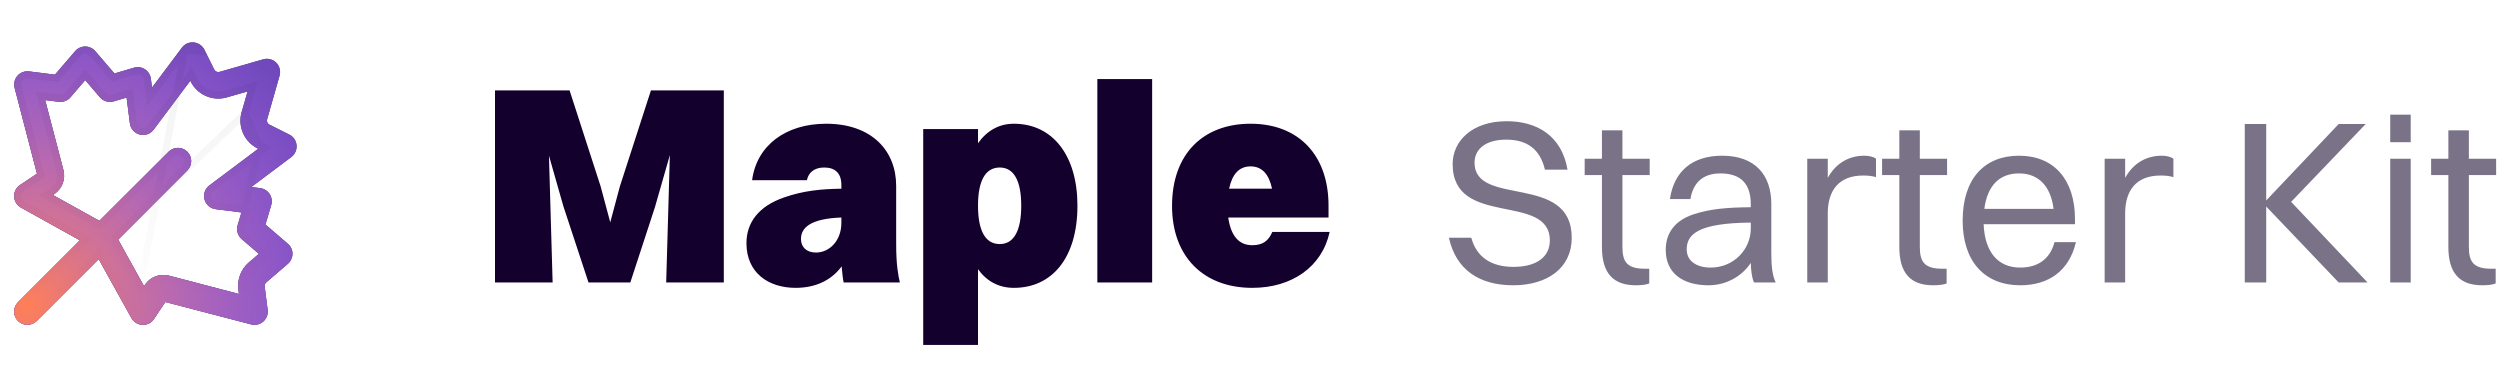
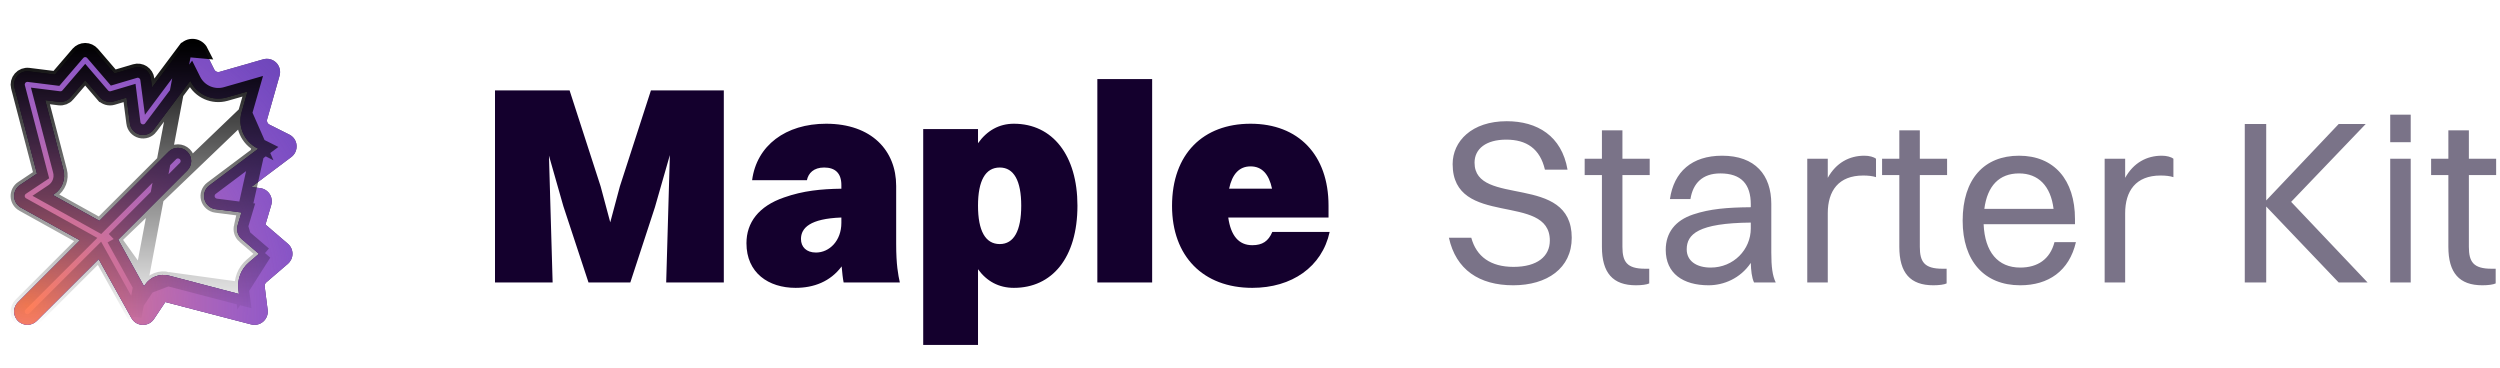
<svg xmlns="http://www.w3.org/2000/svg" width="177" height="26" viewBox="0 0 177 26" fill="none">
  <path d="M14.47 3.52C14.325 3.231 14.04 3.036 13.716 3.004C13.392 2.973 13.076 3.114 12.88 3.375L10.763 6.203L10.681 5.574C10.646 5.301 10.494 5.059 10.263 4.907C10.033 4.754 9.748 4.715 9.486 4.793L8.103 5.203L6.744 3.621C6.564 3.414 6.306 3.293 6.033 3.293C5.76 3.293 5.498 3.414 5.322 3.621L3.892 5.285L2.057 5.055C1.748 5.016 1.439 5.133 1.236 5.367C1.033 5.602 0.955 5.918 1.033 6.219L2.619 12.297L1.42 13.098C1.146 13.277 0.99 13.59 1.002 13.914C1.014 14.238 1.197 14.535 1.482 14.695L5.658 17.015L1.275 21.398C0.908 21.765 0.908 22.359 1.275 22.722C1.643 23.085 2.236 23.089 2.6 22.722L6.986 18.343L9.306 22.519C9.466 22.804 9.759 22.988 10.087 22.999C10.415 23.011 10.724 22.855 10.904 22.581L11.704 21.382L17.782 22.968C18.083 23.046 18.403 22.972 18.638 22.765C18.872 22.558 18.989 22.253 18.95 21.945L18.739 20.273C18.728 20.168 18.767 20.066 18.845 19.996L20.38 18.679C20.587 18.5 20.708 18.242 20.708 17.968C20.708 17.695 20.587 17.433 20.38 17.258L18.794 15.898L19.204 14.515C19.282 14.25 19.239 13.969 19.091 13.738C18.942 13.508 18.696 13.355 18.423 13.32L17.798 13.238L20.626 11.117C20.888 10.922 21.024 10.605 20.997 10.281C20.97 9.957 20.774 9.672 20.481 9.527L19.071 8.82C18.939 8.754 18.868 8.598 18.911 8.453L19.794 5.36C19.888 5.032 19.798 4.68 19.556 4.438C19.314 4.196 18.962 4.106 18.634 4.2L15.54 5.09C15.396 5.133 15.243 5.063 15.173 4.93L14.47 3.52ZM8.365 16.965L13.263 12.066C13.63 11.699 13.63 11.105 13.263 10.742C12.896 10.379 12.302 10.375 11.939 10.742L7.037 15.636L3.74 13.805L3.846 13.734C4.4 13.363 4.658 12.684 4.49 12.039L3.197 7.086L4.162 7.207C4.474 7.246 4.787 7.125 4.99 6.887L6.033 5.672L7.076 6.887C7.318 7.168 7.701 7.281 8.056 7.176L8.962 6.906L9.197 8.734C9.244 9.113 9.517 9.426 9.888 9.524C10.259 9.621 10.65 9.484 10.877 9.18L13.474 5.715L13.501 5.77C13.97 6.711 15.044 7.184 16.056 6.895L17.529 6.473L17.107 7.945C16.818 8.957 17.29 10.031 18.232 10.504L18.286 10.531L14.822 13.129C14.517 13.359 14.38 13.75 14.478 14.117C14.575 14.484 14.888 14.758 15.267 14.808L17.095 15.043L16.825 15.949C16.72 16.304 16.833 16.687 17.114 16.929L18.329 17.972L17.622 18.578C17.064 19.054 16.782 19.781 16.876 20.511L16.915 20.812L11.962 19.515C11.318 19.347 10.638 19.605 10.267 20.16L10.197 20.265L8.365 16.965Z" fill="#0D001D" />
  <path d="M14.47 3.52C14.325 3.231 14.04 3.036 13.716 3.004C13.392 2.973 13.076 3.114 12.88 3.375L10.763 6.203L10.681 5.574C10.646 5.301 10.494 5.059 10.263 4.907C10.033 4.754 9.748 4.715 9.486 4.793L8.103 5.203L6.744 3.621C6.564 3.414 6.306 3.293 6.033 3.293C5.76 3.293 5.498 3.414 5.322 3.621L3.892 5.285L2.057 5.055C1.748 5.016 1.439 5.133 1.236 5.367C1.033 5.602 0.955 5.918 1.033 6.219L2.619 12.297L1.42 13.098C1.146 13.277 0.99 13.59 1.002 13.914C1.014 14.238 1.197 14.535 1.482 14.695L5.658 17.015L1.275 21.398C0.908 21.765 0.908 22.359 1.275 22.722C1.643 23.085 2.236 23.089 2.6 22.722L6.986 18.343L9.306 22.519C9.466 22.804 9.759 22.988 10.087 22.999C10.415 23.011 10.724 22.855 10.904 22.581L11.704 21.382L17.782 22.968C18.083 23.046 18.403 22.972 18.638 22.765C18.872 22.558 18.989 22.253 18.95 21.945L18.739 20.273C18.728 20.168 18.767 20.066 18.845 19.996L20.38 18.679C20.587 18.5 20.708 18.242 20.708 17.968C20.708 17.695 20.587 17.433 20.38 17.258L18.794 15.898L19.204 14.515C19.282 14.25 19.239 13.969 19.091 13.738C18.942 13.508 18.696 13.355 18.423 13.32L17.798 13.238L20.626 11.117C20.888 10.922 21.024 10.605 20.997 10.281C20.97 9.957 20.774 9.672 20.481 9.527L19.071 8.82C18.939 8.754 18.868 8.598 18.911 8.453L19.794 5.36C19.888 5.032 19.798 4.68 19.556 4.438C19.314 4.196 18.962 4.106 18.634 4.2L15.54 5.09C15.396 5.133 15.243 5.063 15.173 4.93L14.47 3.52ZM8.365 16.965L13.263 12.066C13.63 11.699 13.63 11.105 13.263 10.742C12.896 10.379 12.302 10.375 11.939 10.742L7.037 15.636L3.74 13.805L3.846 13.734C4.4 13.363 4.658 12.684 4.49 12.039L3.197 7.086L4.162 7.207C4.474 7.246 4.787 7.125 4.99 6.887L6.033 5.672L7.076 6.887C7.318 7.168 7.701 7.281 8.056 7.176L8.962 6.906L9.197 8.734C9.244 9.113 9.517 9.426 9.888 9.524C10.259 9.621 10.65 9.484 10.877 9.18L13.474 5.715L13.501 5.77C13.97 6.711 15.044 7.184 16.056 6.895L17.529 6.473L17.107 7.945C16.818 8.957 17.29 10.031 18.232 10.504L18.286 10.531L14.822 13.129C14.517 13.359 14.38 13.75 14.478 14.117C14.575 14.484 14.888 14.758 15.267 14.808L17.095 15.043L16.825 15.949C16.72 16.304 16.833 16.687 17.114 16.929L18.329 17.972L17.622 18.578C17.064 19.054 16.782 19.781 16.876 20.511L16.915 20.812L11.962 19.515C11.318 19.347 10.638 19.605 10.267 20.16L10.197 20.265L8.365 16.965Z" fill="url(#paint0_radial_64_8)" />
  <path d="M14.47 3.52C14.325 3.231 14.04 3.036 13.716 3.004C13.392 2.973 13.076 3.114 12.88 3.375L10.763 6.203L10.681 5.574C10.646 5.301 10.494 5.059 10.263 4.907C10.033 4.754 9.748 4.715 9.486 4.793L8.103 5.203L6.744 3.621C6.564 3.414 6.306 3.293 6.033 3.293C5.76 3.293 5.498 3.414 5.322 3.621L3.892 5.285L2.057 5.055C1.748 5.016 1.439 5.133 1.236 5.367C1.033 5.602 0.955 5.918 1.033 6.219L2.619 12.297L1.42 13.098C1.146 13.277 0.99 13.59 1.002 13.914C1.014 14.238 1.197 14.535 1.482 14.695L5.658 17.015L1.275 21.398C0.908 21.765 0.908 22.359 1.275 22.722C1.643 23.085 2.236 23.089 2.6 22.722L6.986 18.343L9.306 22.519C9.466 22.804 9.759 22.988 10.087 22.999C10.415 23.011 10.724 22.855 10.904 22.581L11.704 21.382L17.782 22.968C18.083 23.046 18.403 22.972 18.638 22.765C18.872 22.558 18.989 22.253 18.95 21.945L18.739 20.273C18.728 20.168 18.767 20.066 18.845 19.996L20.38 18.679C20.587 18.5 20.708 18.242 20.708 17.968C20.708 17.695 20.587 17.433 20.38 17.258L18.794 15.898L19.204 14.515C19.282 14.25 19.239 13.969 19.091 13.738C18.942 13.508 18.696 13.355 18.423 13.32L17.798 13.238L20.626 11.117C20.888 10.922 21.024 10.605 20.997 10.281C20.97 9.957 20.774 9.672 20.481 9.527L19.071 8.82C18.939 8.754 18.868 8.598 18.911 8.453L19.794 5.36C19.888 5.032 19.798 4.68 19.556 4.438C19.314 4.196 18.962 4.106 18.634 4.2L15.54 5.09C15.396 5.133 15.243 5.063 15.173 4.93L14.47 3.52ZM8.365 16.965L13.263 12.066C13.63 11.699 13.63 11.105 13.263 10.742C12.896 10.379 12.302 10.375 11.939 10.742L7.037 15.636L3.74 13.805L3.846 13.734C4.4 13.363 4.658 12.684 4.49 12.039L3.197 7.086L4.162 7.207C4.474 7.246 4.787 7.125 4.99 6.887L6.033 5.672L7.076 6.887C7.318 7.168 7.701 7.281 8.056 7.176L8.962 6.906L9.197 8.734C9.244 9.113 9.517 9.426 9.888 9.524C10.259 9.621 10.65 9.484 10.877 9.18L13.474 5.715L13.501 5.77C13.97 6.711 15.044 7.184 16.056 6.895L17.529 6.473L17.107 7.945C16.818 8.957 17.29 10.031 18.232 10.504L18.286 10.531L14.822 13.129C14.517 13.359 14.38 13.75 14.478 14.117C14.575 14.484 14.888 14.758 15.267 14.808L17.095 15.043L16.825 15.949C16.72 16.304 16.833 16.687 17.114 16.929L18.329 17.972L17.622 18.578C17.064 19.054 16.782 19.781 16.876 20.511L16.915 20.812L11.962 19.515C11.318 19.347 10.638 19.605 10.267 20.16L10.197 20.265L8.365 16.965Z" fill="url(#paint1_radial_64_8)" />
-   <path d="M13.081 3.525L13.08 3.525L10.963 6.353L10.595 6.845L10.515 6.236L10.433 5.607L10.433 5.606C10.407 5.406 10.296 5.228 10.125 5.115C9.958 5.005 9.75 4.975 9.557 5.033L9.557 5.033L8.174 5.443L8.019 5.489L7.914 5.366L6.555 3.785C6.555 3.785 6.555 3.785 6.555 3.785C6.421 3.631 6.231 3.543 6.033 3.543C5.833 3.543 5.641 3.632 5.513 3.783L5.512 3.784L5.512 3.784L4.082 5.448L3.995 5.55L3.861 5.533L2.025 5.303L2.025 5.303C1.799 5.274 1.573 5.36 1.425 5.531C1.274 5.705 1.218 5.937 1.275 6.156C1.275 6.156 1.275 6.156 1.275 6.156L2.861 12.234L2.906 12.406L2.758 12.505L1.559 13.305L1.557 13.306C1.359 13.437 1.243 13.666 1.252 13.905C1.26 14.14 1.394 14.358 1.604 14.477C1.605 14.477 1.605 14.477 1.605 14.477L5.779 16.797L6.069 16.958L5.835 17.192L1.452 21.575C1.182 21.845 1.183 22.279 1.451 22.544C1.723 22.813 2.158 22.813 2.422 22.546L2.423 22.545L6.809 18.166L7.044 17.933L7.205 18.222L9.524 22.396C9.524 22.397 9.524 22.397 9.524 22.397L13.081 3.525ZM13.081 3.525C13.224 3.333 13.455 3.23 13.692 3.253C13.931 3.276 14.14 3.42 14.246 3.631L13.081 3.525ZM8.055 16.921L8.188 16.788L13.086 11.89C13.356 11.62 13.355 11.185 13.087 10.92C12.816 10.651 12.38 10.652 12.117 10.918L12.116 10.919L7.213 15.813L7.08 15.947L6.915 15.855L3.619 14.023L3.26 13.824L3.601 13.597L3.707 13.526C4.173 13.214 4.389 12.644 4.248 12.102L2.955 7.149L2.862 6.792L3.228 6.838L4.193 6.959C4.193 6.959 4.193 6.959 4.193 6.959C4.422 6.988 4.652 6.899 4.8 6.725L4.8 6.724L5.843 5.509L6.033 5.288L6.223 5.509L7.265 6.724C7.265 6.724 7.265 6.724 7.266 6.724C7.444 6.931 7.725 7.014 7.985 6.936C7.985 6.936 7.985 6.936 7.985 6.936L8.891 6.667L9.173 6.583L9.21 6.875L9.445 8.703L9.445 8.704C9.479 8.981 9.679 9.21 9.952 9.282C10.225 9.354 10.511 9.253 10.676 9.031L10.676 9.03L13.274 5.565L13.517 5.241L13.698 5.603L13.725 5.658L13.725 5.658C14.14 6.492 15.091 6.91 15.987 6.654L17.46 6.233L17.893 6.108L17.769 6.542L17.347 8.014L8.055 16.921ZM8.055 16.921L8.146 17.086L9.978 20.387L10.177 20.745L10.405 20.404L10.475 20.299M8.055 16.921L10.475 20.299M10.475 20.299L10.475 20.298C10.787 19.832 11.358 19.616 11.899 19.757L10.475 20.299ZM18.344 10.28L18.398 10.308L18.76 10.489L18.436 10.731L14.972 13.328C14.972 13.328 14.972 13.328 14.972 13.328C14.748 13.498 14.648 13.785 14.719 14.053C14.791 14.321 15.02 14.523 15.299 14.56C15.3 14.56 15.3 14.561 15.3 14.561L17.127 14.795L17.418 14.832L17.334 15.114L17.065 16.02L18.344 10.28ZM18.344 10.28C17.509 9.862 17.091 8.91 17.347 8.014L18.344 10.28ZM18.713 17.973L18.492 18.162L17.785 18.768L17.785 18.768C17.29 19.19 17.041 19.832 17.124 20.479L18.713 17.973ZM18.713 17.973L18.492 17.783M18.713 17.973L18.492 17.783M18.492 17.783L17.278 16.74C17.277 16.74 17.277 16.74 17.277 16.74M18.492 17.783L17.277 16.74M17.277 16.74C17.07 16.561 16.988 16.281 17.065 16.02L17.277 16.74ZM11.899 19.757L16.852 21.054L17.211 21.148L17.163 20.78L17.124 20.479L11.899 19.757Z" stroke="url(#paint2_linear_64_8)" stroke-opacity="0.05" stroke-width="0.5" />
+   <path d="M13.081 3.525L13.08 3.525L10.963 6.353L10.595 6.845L10.515 6.236L10.433 5.607L10.433 5.606C10.407 5.406 10.296 5.228 10.125 5.115C9.958 5.005 9.75 4.975 9.557 5.033L9.557 5.033L8.174 5.443L8.019 5.489L7.914 5.366L6.555 3.785C6.555 3.785 6.555 3.785 6.555 3.785C6.421 3.631 6.231 3.543 6.033 3.543C5.833 3.543 5.641 3.632 5.513 3.783L5.512 3.784L5.512 3.784L4.082 5.448L3.995 5.55L3.861 5.533L2.025 5.303L2.025 5.303C1.799 5.274 1.573 5.36 1.425 5.531C1.274 5.705 1.218 5.937 1.275 6.156C1.275 6.156 1.275 6.156 1.275 6.156L2.861 12.234L2.906 12.406L2.758 12.505L1.559 13.305L1.557 13.306C1.359 13.437 1.243 13.666 1.252 13.905C1.26 14.14 1.394 14.358 1.604 14.477C1.605 14.477 1.605 14.477 1.605 14.477L5.779 16.797L6.069 16.958L5.835 17.192L1.452 21.575C1.182 21.845 1.183 22.279 1.451 22.544C1.723 22.813 2.158 22.813 2.422 22.546L2.423 22.545L6.809 18.166L7.044 17.933L7.205 18.222L9.524 22.396C9.524 22.397 9.524 22.397 9.524 22.397L13.081 3.525ZM13.081 3.525C13.224 3.333 13.455 3.23 13.692 3.253C13.931 3.276 14.14 3.42 14.246 3.631L13.081 3.525ZM8.055 16.921L8.188 16.788L13.086 11.89C13.356 11.62 13.355 11.185 13.087 10.92C12.816 10.651 12.38 10.652 12.117 10.918L12.116 10.919L7.213 15.813L7.08 15.947L6.915 15.855L3.619 14.023L3.26 13.824L3.601 13.597L3.707 13.526C4.173 13.214 4.389 12.644 4.248 12.102L2.955 7.149L2.862 6.792L3.228 6.838L4.193 6.959C4.193 6.959 4.193 6.959 4.193 6.959C4.422 6.988 4.652 6.899 4.8 6.725L4.8 6.724L5.843 5.509L6.033 5.288L6.223 5.509L7.265 6.724C7.265 6.724 7.265 6.724 7.266 6.724C7.444 6.931 7.725 7.014 7.985 6.936C7.985 6.936 7.985 6.936 7.985 6.936L8.891 6.667L9.173 6.583L9.21 6.875L9.445 8.703L9.445 8.704C9.479 8.981 9.679 9.21 9.952 9.282C10.225 9.354 10.511 9.253 10.676 9.031L10.676 9.03L13.274 5.565L13.517 5.241L13.698 5.603L13.725 5.658L13.725 5.658C14.14 6.492 15.091 6.91 15.987 6.654L17.46 6.233L17.893 6.108L17.769 6.542L17.347 8.014L8.055 16.921ZM8.055 16.921L8.146 17.086L9.978 20.387L10.177 20.745L10.405 20.404L10.475 20.299M8.055 16.921L10.475 20.299M10.475 20.299L10.475 20.298C10.787 19.832 11.358 19.616 11.899 19.757L10.475 20.299ZM18.344 10.28L18.398 10.308L18.76 10.489L18.436 10.731L14.972 13.328C14.972 13.328 14.972 13.328 14.972 13.328C14.748 13.498 14.648 13.785 14.719 14.053C14.791 14.321 15.02 14.523 15.299 14.56C15.3 14.56 15.3 14.561 15.3 14.561L17.127 14.795L17.418 14.832L17.334 15.114L17.065 16.02L18.344 10.28ZM18.344 10.28C17.509 9.862 17.091 8.91 17.347 8.014L18.344 10.28ZM18.713 17.973L18.492 18.162L17.785 18.768L17.785 18.768C17.29 19.19 17.041 19.832 17.124 20.479L18.713 17.973ZM18.713 17.973L18.492 17.783M18.713 17.973L18.492 17.783M18.492 17.783L17.278 16.74C17.277 16.74 17.277 16.74 17.277 16.74M18.492 17.783L17.277 16.74M17.277 16.74C17.07 16.561 16.988 16.281 17.065 16.02L17.277 16.74ZM11.899 19.757L16.852 21.054L17.211 21.148L17.163 20.78L17.124 20.479L11.899 19.757Z" stroke="url(#paint2_linear_64_8)" strokeOpacity="0.05" strokeWidth="0.5" />
  <path d="M35.046 20V6.4H40.326L42.526 13.2L43.206 15.74L43.886 13.2L46.086 6.4H51.246V20H47.166L47.426 10.98L46.366 14.68L44.626 20H41.666L39.886 14.6L38.866 11.02L39.126 20H35.046ZM57.129 12.76H53.249C53.569 10.3 55.629 8.76 58.489 8.76C61.709 8.76 63.449 10.66 63.449 13.16V17.26C63.449 18.76 63.589 19.46 63.709 20H59.729C59.669 19.7 59.629 19.32 59.589 18.86C58.789 19.94 57.609 20.38 56.329 20.38C54.409 20.38 52.849 19.32 52.849 17.22C52.849 15.76 53.709 14.6 55.509 13.98C56.869 13.5 58.149 13.38 59.569 13.36V13.1C59.569 12.26 59.129 11.86 58.349 11.86C57.609 11.86 57.229 12.26 57.129 12.76ZM56.709 16.92C56.709 17.48 57.089 17.88 57.769 17.88C58.729 17.88 59.569 17.04 59.569 15.78V15.4C57.349 15.48 56.709 16.14 56.709 16.92ZM69.243 24.42H65.363V9.14H69.243V10.14C69.883 9.24 70.743 8.76 71.783 8.76C74.523 8.76 76.283 11 76.283 14.56C76.283 18.26 74.483 20.38 71.783 20.38C70.723 20.38 69.863 19.92 69.243 19.06V24.42ZM70.783 11.86C69.763 11.86 69.243 12.8 69.243 14.56C69.243 16.34 69.763 17.28 70.783 17.28C71.783 17.28 72.303 16.34 72.303 14.56C72.303 12.8 71.783 11.86 70.783 11.86ZM77.692 20V5.6H81.572V20H77.692ZM94.14 16.42C93.6 18.9 91.46 20.38 88.66 20.38C85.18 20.38 82.98 18.14 82.98 14.58C82.98 10.88 85.2 8.76 88.54 8.76C91.92 8.76 94.06 10.96 94.06 14.56V15.4H86.96C87.14 16.68 87.7 17.36 88.66 17.36C89.38 17.36 89.8 17.08 90.08 16.42H94.14ZM88.54 11.78C87.74 11.78 87.24 12.32 87.02 13.36H90.06C89.84 12.32 89.34 11.78 88.54 11.78Z" fill="#14002D" />
  <path d="M104.398 11.519C104.398 14.687 111.279 12.229 111.279 16.832C111.279 18.994 109.53 20.198 107.137 20.198C104.728 20.198 103.078 19.093 102.583 16.832H104.167C104.53 18.169 105.537 18.895 107.154 18.895C108.837 18.895 109.728 18.152 109.728 17.03C109.728 13.598 102.847 16.155 102.847 11.618C102.847 10.001 104.2 8.582 106.675 8.582C108.837 8.582 110.569 9.621 110.982 12.014H109.381C109.035 10.529 108.078 9.886 106.642 9.886C105.223 9.886 104.398 10.529 104.398 11.519ZM113.416 17.476V12.393H112.195V11.239H113.416V9.226H114.868V11.239H116.799V12.393H114.868V17.476C114.868 18.532 115.182 19.026 116.469 19.026H116.766V20.066C116.601 20.148 116.238 20.198 115.825 20.198C114.192 20.198 113.416 19.323 113.416 17.476ZM119.683 14.093H118.231C118.511 12.162 119.782 11.024 121.927 11.024C124.27 11.024 125.408 12.393 125.408 14.44V17.888C125.408 18.895 125.491 19.521 125.722 20H124.187C124.022 19.654 123.973 19.142 123.956 18.614C123.214 19.72 122.026 20.198 120.97 20.198C119.155 20.198 117.934 19.357 117.934 17.69C117.934 16.485 118.594 15.611 119.881 15.182C121.069 14.786 122.273 14.687 123.956 14.671V14.473C123.956 13.053 123.296 12.278 121.795 12.278C120.541 12.278 119.864 12.971 119.683 14.093ZM119.419 17.657C119.419 18.465 120.095 18.944 121.118 18.944C122.735 18.944 123.956 17.674 123.956 16.172V15.759C120.227 15.793 119.419 16.584 119.419 17.657ZM127.954 20V11.239H129.406V12.591C130 11.519 130.94 11.024 131.996 11.024C132.343 11.024 132.656 11.107 132.821 11.239V12.542C132.574 12.46 132.26 12.427 131.914 12.427C130.165 12.427 129.406 13.515 129.406 15.1V20H127.954ZM134.472 17.476V12.393H133.251V11.239H134.472V9.226H135.924V11.239H137.854V12.393H135.924V17.476C135.924 18.532 136.237 19.026 137.524 19.026H137.821V20.066C137.656 20.148 137.293 20.198 136.881 20.198C135.247 20.198 134.472 19.323 134.472 17.476ZM146.975 17.145C146.497 19.192 145.028 20.198 143.032 20.198C140.491 20.198 138.956 18.482 138.956 15.627C138.956 12.658 140.491 11.024 142.949 11.024C145.424 11.024 146.909 12.723 146.909 15.512V15.875H140.441C140.524 17.838 141.448 18.944 143.032 18.944C144.269 18.944 145.144 18.35 145.457 17.145H146.975ZM142.949 12.278C141.547 12.278 140.705 13.152 140.491 14.786H145.391C145.193 13.169 144.319 12.278 142.949 12.278ZM149.009 20V11.239H150.461V12.591C151.055 11.519 151.996 11.024 153.052 11.024C153.398 11.024 153.712 11.107 153.877 11.239V12.542C153.629 12.46 153.316 12.427 152.969 12.427C151.22 12.427 150.461 13.515 150.461 15.1V20H149.009ZM158.93 20V8.78H160.448V14.192L165.579 8.78H167.493L162.213 14.291L167.625 20H165.579L160.448 14.621V20H158.93ZM169.227 10.067V8.12H170.679V10.067H169.227ZM169.227 20V11.239H170.679V20H169.227ZM173.344 17.476V12.393H172.123V11.239H173.344V9.226H174.796V11.239H176.727V12.393H174.796V17.476C174.796 18.532 175.11 19.026 176.397 19.026H176.694V20.066C176.529 20.148 176.166 20.198 175.753 20.198C174.12 20.198 173.344 19.323 173.344 17.476Z" fill="#0D0027" fill-opacity="0.55" />
  <defs>
    <radialGradient id="paint0_radial_64_8" cx="0" cy="0" r="1" gradientUnits="userSpaceOnUse" gradientTransform="translate(1 23) rotate(-47.3271) scale(79.1336 79.1337)">
      <stop stop-color="#9563FF" />
      <stop offset="1" stop-color="#9563FF" stop-opacity="0" />
    </radialGradient>
    <radialGradient id="paint1_radial_64_8" cx="0" cy="0" r="1" gradientUnits="userSpaceOnUse" gradientTransform="translate(1.90911 21.6364) rotate(-41.7101) scale(28.0094 28.0093)">
      <stop stop-color="#FF7F57" />
      <stop offset="1" stop-color="#9563FF" stop-opacity="0" />
    </radialGradient>
    <linearGradient id="paint2_linear_64_8" x1="11" y1="3" x2="11" y2="23" gradientUnits="userSpaceOnUse">
      <stop />
      <stop offset="1" stop-opacity="0" />
    </linearGradient>
  </defs>
</svg>
